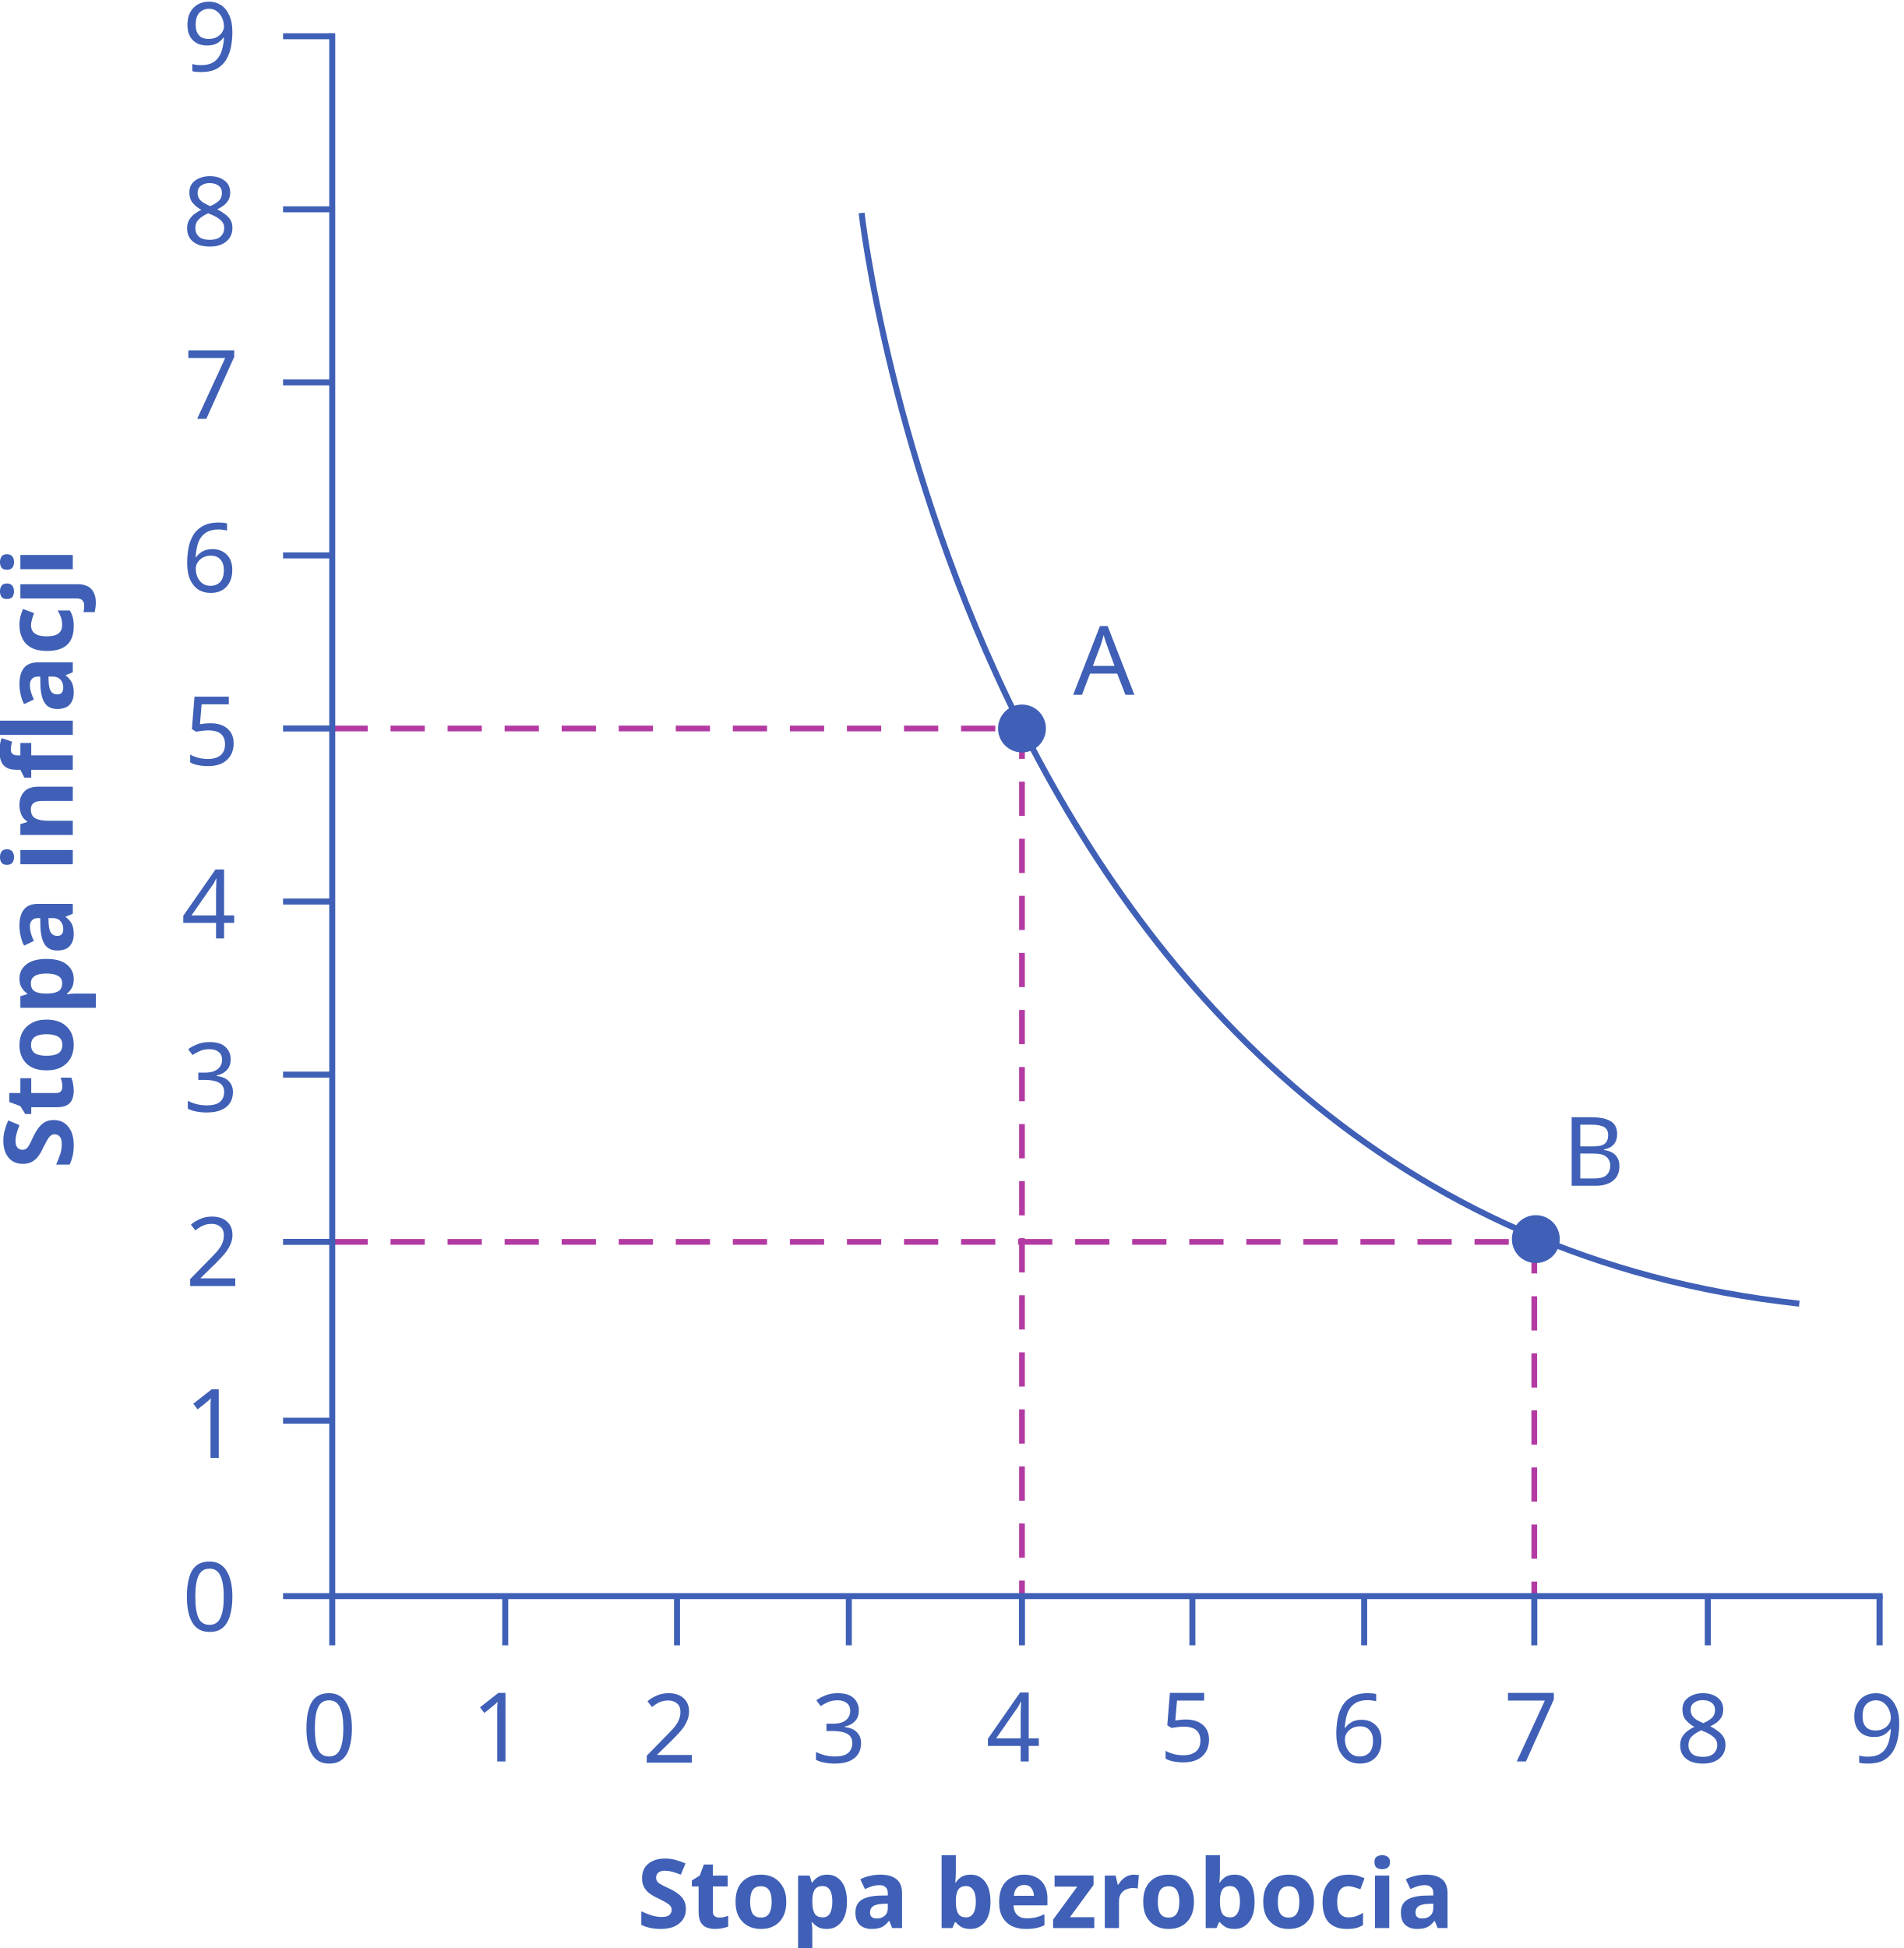
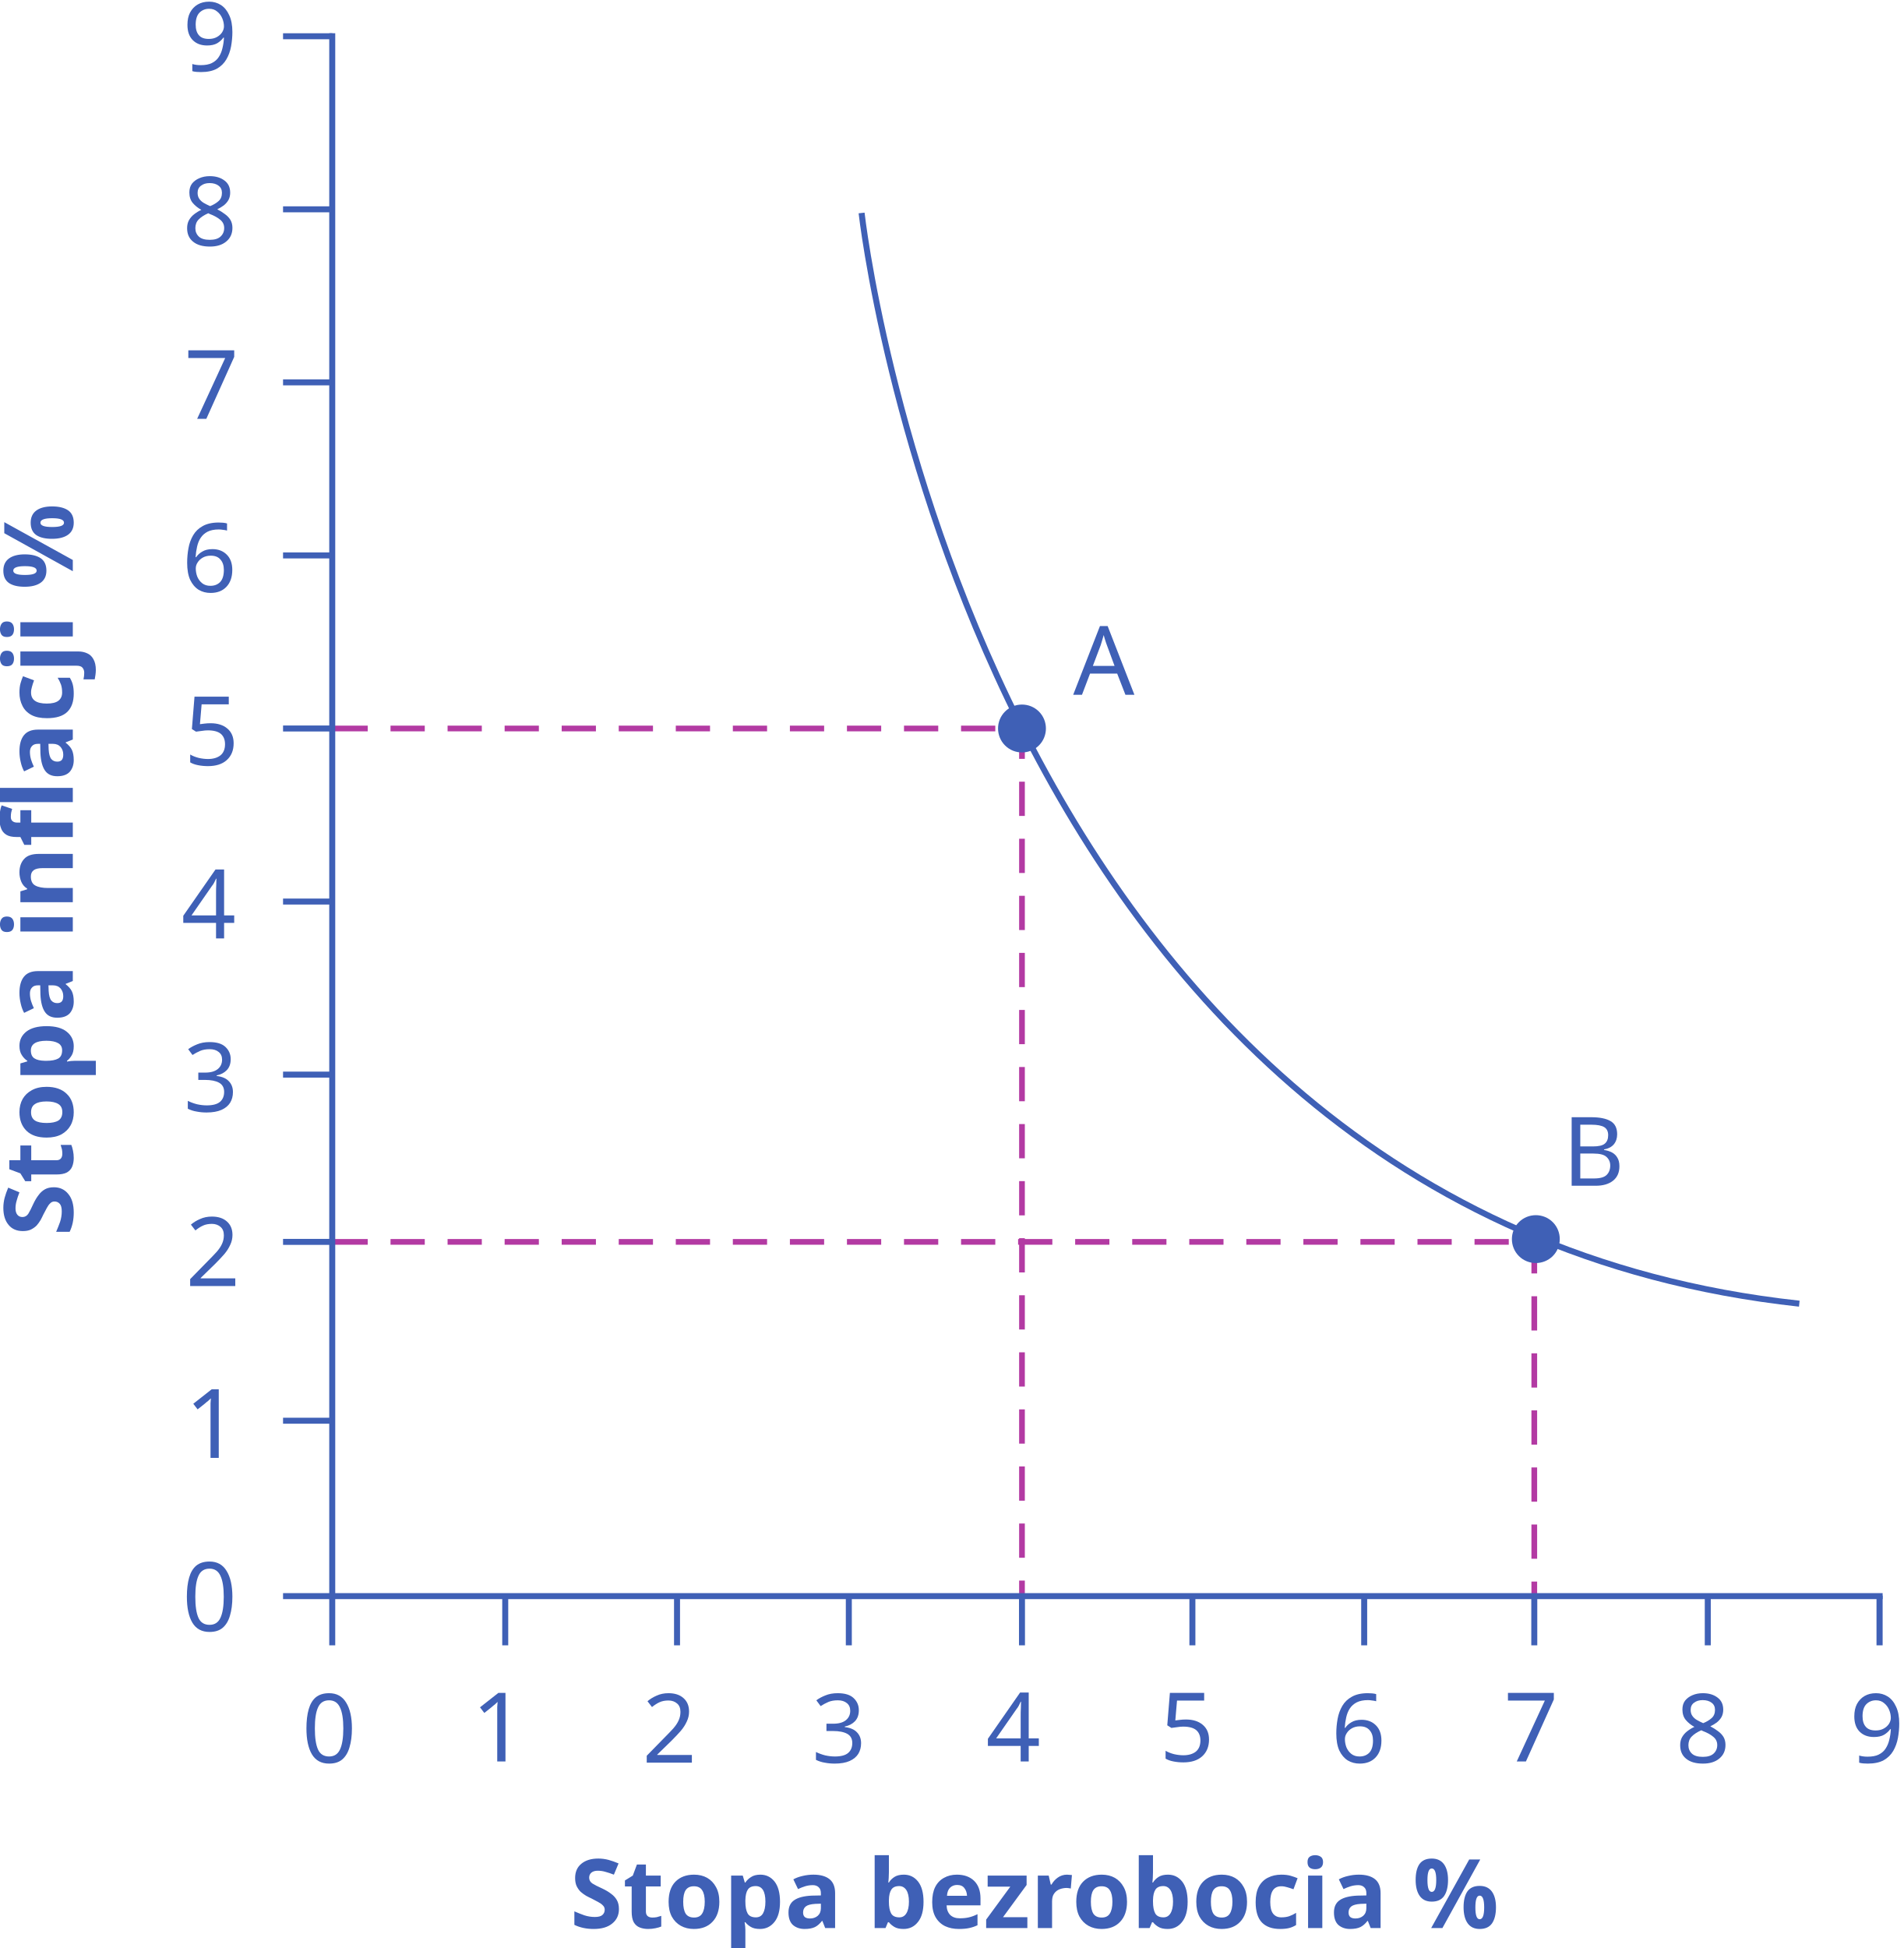
<svg xmlns="http://www.w3.org/2000/svg" version="1.1" id="svg19220" width="211.812" height="216.703" viewBox="0 0 211.812 216.703">
  <defs id="defs19224" />
  <g id="g19228" transform="matrix(1.333333,0,0,-1.333333,-2.706559,221.6534)">
-     <g id="g2615">
+     <g id="g1">
      <path d="m 29.858,105.46 h 57.455 V 33.156" style="fill:none;stroke:#b33aa3;stroke-width:0.476;stroke-linecap:butt;stroke-linejoin:miter;stroke-miterlimit:4;stroke-dasharray:2.857, 1.904;stroke-dashoffset:0;stroke-opacity:1" id="path19232" />
      <path d="M 29.858,62.626 H 130.064 v -29.553" style="fill:none;stroke:#b33aa3;stroke-width:0.476;stroke-linecap:butt;stroke-linejoin:miter;stroke-miterlimit:4;stroke-dasharray:2.857, 1.904;stroke-dashoffset:0;stroke-opacity:1" id="path19234" />
      <path d="m 130.064,32.931 v -3.965" style="fill:none;stroke:#3f60b6;stroke-width:0.5;stroke-linecap:butt;stroke-linejoin:miter;stroke-miterlimit:4;stroke-dasharray:none;stroke-opacity:1" id="path19256" />
      <path d="m 144.542,32.931 v -3.965" style="fill:none;stroke:#3f60b6;stroke-width:0.5;stroke-linecap:butt;stroke-linejoin:miter;stroke-miterlimit:4;stroke-dasharray:none;stroke-opacity:1" id="path19258" />
      <path d="M 158.878,33.116 V 28.966" style="fill:none;stroke:#3f60b6;stroke-width:0.512;stroke-linecap:butt;stroke-linejoin:miter;stroke-miterlimit:4;stroke-dasharray:none;stroke-opacity:1" id="path19260" />
      <path d="m 29.755,32.931 v -3.965" style="fill:none;stroke:#3f60b6;stroke-width:0.5;stroke-linecap:butt;stroke-linejoin:miter;stroke-miterlimit:4;stroke-dasharray:none;stroke-opacity:1" id="path19262" />
      <path d="m 87.313,32.931 v -3.965" style="fill:none;stroke:#3f60b6;stroke-width:0.5;stroke-linecap:butt;stroke-linejoin:miter;stroke-miterlimit:4;stroke-dasharray:none;stroke-opacity:1" id="path19264" />
      <path d="m 101.534,32.931 v -3.965" style="fill:none;stroke:#3f60b6;stroke-width:0.5;stroke-linecap:butt;stroke-linejoin:miter;stroke-miterlimit:4;stroke-dasharray:none;stroke-opacity:1" id="path19266" />
      <path d="m 44.191,32.931 v -3.965" style="fill:none;stroke:#3f60b6;stroke-width:0.5;stroke-linecap:butt;stroke-linejoin:miter;stroke-miterlimit:4;stroke-dasharray:none;stroke-opacity:1" id="path19268" />
      <path d="m 58.527,32.931 v -3.965" style="fill:none;stroke:#3f60b6;stroke-width:0.5;stroke-linecap:butt;stroke-linejoin:miter;stroke-miterlimit:4;stroke-dasharray:none;stroke-opacity:1" id="path19270" />
      <path d="m 72.863,32.931 v -3.965" style="fill:none;stroke:#3f60b6;stroke-width:0.5;stroke-linecap:butt;stroke-linejoin:miter;stroke-miterlimit:4;stroke-dasharray:none;stroke-opacity:1" id="path19272" />
      <path d="m 115.87,32.931 v -3.965" style="fill:none;stroke:#3f60b6;stroke-width:0.5;stroke-linecap:butt;stroke-linejoin:miter;stroke-miterlimit:4;stroke-dasharray:none;stroke-opacity:1" id="path19274" />
      <path d="m 25.65,148.776 h 4.116" style="fill:none;stroke:#3f60b6;stroke-width:0.5;stroke-linecap:butt;stroke-linejoin:miter;stroke-miterlimit:4;stroke-dasharray:none;stroke-opacity:1" id="path19294" />
      <path d="m 25.65,134.338 h 4.116" style="fill:none;stroke:#3f60b6;stroke-width:0.5;stroke-linecap:butt;stroke-linejoin:miter;stroke-miterlimit:4;stroke-dasharray:none;stroke-opacity:1" id="path19296" />
      <path d="m 25.65,119.899 h 4.116" style="fill:none;stroke:#3f60b6;stroke-width:0.5;stroke-linecap:butt;stroke-linejoin:miter;stroke-miterlimit:4;stroke-dasharray:none;stroke-opacity:1" id="path19298" />
      <path d="m 25.65,105.46 h 4.116" style="fill:none;stroke:#3f60b6;stroke-width:0.5;stroke-linecap:butt;stroke-linejoin:miter;stroke-miterlimit:4;stroke-dasharray:none;stroke-opacity:1" id="path19300" />
      <path d="m 25.65,91.021 h 4.116" style="fill:none;stroke:#3f60b6;stroke-width:0.5;stroke-linecap:butt;stroke-linejoin:miter;stroke-miterlimit:4;stroke-dasharray:none;stroke-opacity:1" id="path19302" />
      <path d="m 25.65,76.582 h 4.116" style="fill:none;stroke:#3f60b6;stroke-width:0.5;stroke-linecap:butt;stroke-linejoin:miter;stroke-miterlimit:4;stroke-dasharray:none;stroke-opacity:1" id="path19304" />
      <path d="m 25.65,62.626 h 4.116" style="fill:none;stroke:#3f60b6;stroke-width:0.5;stroke-linecap:butt;stroke-linejoin:miter;stroke-miterlimit:4;stroke-dasharray:none;stroke-opacity:1" id="path19306" />
      <path d="m 25.65,47.705 h 4.116" style="fill:none;stroke:#3f60b6;stroke-width:0.5;stroke-linecap:butt;stroke-linejoin:miter;stroke-miterlimit:4;stroke-dasharray:none;stroke-opacity:1" id="path19308" />
      <path d="m 25.65,163.215 h 4.116" style="fill:none;stroke:#3f60b6;stroke-width:0.5;stroke-linecap:butt;stroke-linejoin:miter;stroke-miterlimit:4;stroke-dasharray:none;stroke-opacity:1" id="path19316" />
      <path d="m 25.65,33.071 h 4.116" style="fill:none;stroke:#3f60b6;stroke-width:0.5;stroke-linecap:butt;stroke-linejoin:miter;stroke-miterlimit:4;stroke-dasharray:none;stroke-opacity:1" id="path19324" />
      <path d="m 73.929,148.471 c 0,0 9.25,-83.5 78.25,-91" style="fill:none;stroke:#3f60b6;stroke-width:0.5;stroke-linecap:butt;stroke-linejoin:miter;stroke-miterlimit:4;stroke-dasharray:none;stroke-opacity:1" id="path19326" />
      <path d="m 88.727,106.874 c 0.778,-0.778 0.778,-2.051 0,-2.828 -0.777,-0.778 -2.051,-0.778 -2.828,0 -0.778,0.777 -0.778,2.05 0,2.828 0.777,0.777 2.051,0.777 2.828,0" style="fill:#3f60b6;fill-opacity:1;fill-rule:nonzero;stroke:none;stroke-width:0.1" id="path19328" />
      <path d="m 131.608,64.272 c 0.777,-0.777 0.777,-2.051 0,-2.828 -0.778,-0.777 -2.051,-0.777 -2.829,0 -0.777,0.777 -0.777,2.051 0,2.828 0.778,0.777 2.051,0.777 2.829,0" style="fill:#3f60b6;fill-opacity:1;fill-rule:nonzero;stroke:none;stroke-width:0.1" id="path19330" />
      <path d="M 159.133,33.071 H 29.755 v 130.396" style="fill:none;stroke:#3f60b6;stroke-width:0.501;stroke-linecap:butt;stroke-linejoin:miter;stroke-miterlimit:4;stroke-dasharray:none;stroke-opacity:1" id="path19332" />
-       <text xml:space="preserve" transform="scale(1,-1)" style="font-variant:normal;font-weight:normal;font-size:8px;font-family:ArialMT;-inkscape-font-specification:ArialMT;writing-mode:lr-tb;fill:#3f60b6;fill-opacity:1;fill-rule:nonzero;stroke:none" id="text8085-3-06-4-0-2-76" x="55.172" y="-5.377">
-         <tspan id="tspan8083-2-2-30-6-6-73" x="55.172" y="-5.377" style="font-style:normal;font-variant:normal;font-weight:bold;font-stretch:normal;font-family:sans-serif;-inkscape-font-specification:'sans-serif Bold'">Stopa bezrobocia</tspan>
+       <text xml:space="preserve" transform="scale(1,-1)" style="font-variant:normal;font-weight:normal;font-size:8px;font-family:ArialMT;-inkscape-font-specification:ArialMT;writing-mode:lr-tb;fill:#3f60b6;fill-opacity:1;fill-rule:nonzero;stroke:none" id="text8085-3-06-4-0-2-76" x="49.584" y="-5.377">
+         <tspan id="tspan8083-2-2-30-6-6-73" x="49.584" y="-5.377" style="font-style:normal;font-variant:normal;font-weight:bold;font-stretch:normal;font-family:sans-serif;-inkscape-font-specification:'sans-serif Bold'">Stopa bezrobocia %</tspan>
      </text>
      <text xml:space="preserve" transform="scale(1,-1)" style="font-variant:normal;font-weight:normal;font-size:8px;font-family:ArialMT;-inkscape-font-specification:ArialMT;writing-mode:lr-tb;fill:#3f60b6;fill-opacity:1;fill-rule:nonzero;stroke:none" id="text8085-3-06-4-0-2-76-9-18-6" x="17.267" y="-160.303">
        <tspan id="tspan8083-2-2-30-6-6-73-8-96-05" x="17.267" y="-160.303" style="font-style:normal;font-variant:normal;font-weight:normal;font-stretch:normal;font-family:sans-serif;-inkscape-font-specification:sans-serif">9</tspan>
      </text>
      <text xml:space="preserve" transform="scale(1,-1)" style="font-variant:normal;font-weight:normal;font-size:8px;font-family:ArialMT;-inkscape-font-specification:ArialMT;writing-mode:lr-tb;fill:#3f60b6;fill-opacity:1;fill-rule:nonzero;stroke:none" id="text8085-3-06-4-0-2-76-9-18-6-14" x="17.252" y="-145.745">
        <tspan id="tspan8083-2-2-30-6-6-73-8-96-05-6" x="17.252" y="-145.745" style="font-style:normal;font-variant:normal;font-weight:normal;font-stretch:normal;font-family:sans-serif;-inkscape-font-specification:sans-serif">8</tspan>
      </text>
      <text xml:space="preserve" transform="scale(1,-1)" style="font-variant:normal;font-weight:normal;font-size:8px;font-family:ArialMT;-inkscape-font-specification:ArialMT;writing-mode:lr-tb;fill:#3f60b6;fill-opacity:1;fill-rule:nonzero;stroke:none" id="text8085-3-06-4-0-2-76-9-18-6-94" x="17.388" y="-131.293">
        <tspan id="tspan8083-2-2-30-6-6-73-8-96-05-22" x="17.388" y="-131.293" style="font-style:normal;font-variant:normal;font-weight:normal;font-stretch:normal;font-family:sans-serif;-inkscape-font-specification:sans-serif">7</tspan>
      </text>
      <text xml:space="preserve" transform="scale(1,-1)" style="font-variant:normal;font-weight:normal;font-size:8px;font-family:ArialMT;-inkscape-font-specification:ArialMT;writing-mode:lr-tb;fill:#3f60b6;fill-opacity:1;fill-rule:nonzero;stroke:none" id="text8085-3-06-4-0-2-76-9-18-6-6" x="17.209" y="-116.848">
        <tspan id="tspan8083-2-2-30-6-6-73-8-96-05-41" x="17.209" y="-116.848" style="font-style:normal;font-variant:normal;font-weight:normal;font-stretch:normal;font-family:sans-serif;-inkscape-font-specification:sans-serif">6</tspan>
      </text>
      <text xml:space="preserve" transform="scale(1,-1)" style="font-variant:normal;font-weight:normal;font-size:8px;font-family:ArialMT;-inkscape-font-specification:ArialMT;writing-mode:lr-tb;fill:#3f60b6;fill-opacity:1;fill-rule:nonzero;stroke:none" id="text8085-3-06-4-0-2-76-9-18-6-2" x="17.404" y="-102.396">
        <tspan id="tspan8083-2-2-30-6-6-73-8-96-05-8" x="17.404" y="-102.396" style="font-style:normal;font-variant:normal;font-weight:normal;font-stretch:normal;font-family:sans-serif;-inkscape-font-specification:sans-serif">5</tspan>
      </text>
      <text xml:space="preserve" transform="scale(1,-1)" style="font-variant:normal;font-weight:normal;font-size:8px;font-family:ArialMT;-inkscape-font-specification:ArialMT;writing-mode:lr-tb;fill:#3f60b6;fill-opacity:1;fill-rule:nonzero;stroke:none" id="text8085-3-06-4-0-2-76-9-18-6-8" x="17.154" y="-87.944">
        <tspan id="tspan8083-2-2-30-6-6-73-8-96-05-9" x="17.154" y="-87.944" style="font-style:normal;font-variant:normal;font-weight:normal;font-stretch:normal;font-family:sans-serif;-inkscape-font-specification:sans-serif">4</tspan>
      </text>
      <text xml:space="preserve" transform="scale(1,-1)" style="font-variant:normal;font-weight:normal;font-size:8px;font-family:ArialMT;-inkscape-font-specification:ArialMT;writing-mode:lr-tb;fill:#3f60b6;fill-opacity:1;fill-rule:nonzero;stroke:none" id="text8085-3-06-4-0-2-76-9-18-6-28" x="17.345" y="-73.499">
        <tspan id="tspan8083-2-2-30-6-6-73-8-96-05-88" x="17.345" y="-73.499" style="font-style:normal;font-variant:normal;font-weight:normal;font-stretch:normal;font-family:sans-serif;-inkscape-font-specification:sans-serif">3</tspan>
      </text>
      <text xml:space="preserve" transform="scale(1,-1)" style="font-variant:normal;font-weight:normal;font-size:8px;font-family:ArialMT;-inkscape-font-specification:ArialMT;writing-mode:lr-tb;fill:#3f60b6;fill-opacity:1;fill-rule:nonzero;stroke:none" id="text8085-3-06-4-0-2-76-9-18-6-68" x="17.506" y="-58.942">
        <tspan id="tspan8083-2-2-30-6-6-73-8-96-05-38" x="17.506" y="-58.942" style="font-style:normal;font-variant:normal;font-weight:normal;font-stretch:normal;font-family:sans-serif;-inkscape-font-specification:sans-serif">2</tspan>
      </text>
      <text xml:space="preserve" transform="scale(1,-1)" style="font-variant:normal;font-weight:normal;font-size:8px;font-family:ArialMT;-inkscape-font-specification:ArialMT;writing-mode:lr-tb;fill:#3f60b6;fill-opacity:1;fill-rule:nonzero;stroke:none" id="text8085-3-06-4-0-2-76-9-18-6-33" x="17.443" y="-44.603">
        <tspan id="tspan8083-2-2-30-6-6-73-8-96-05-380" x="17.443" y="-44.603" style="font-style:normal;font-variant:normal;font-weight:normal;font-stretch:normal;font-family:sans-serif;-inkscape-font-specification:sans-serif">1</tspan>
      </text>
      <text xml:space="preserve" transform="scale(1,-1)" style="font-variant:normal;font-weight:normal;font-size:8px;font-family:ArialMT;-inkscape-font-specification:ArialMT;writing-mode:lr-tb;fill:#3f60b6;fill-opacity:1;fill-rule:nonzero;stroke:none" id="text8085-3-06-4-0-2-76-9-18-6-47" x="17.236" y="-30.158">
        <tspan id="tspan8083-2-2-30-6-6-73-8-96-05-68" x="17.236" y="-30.158" style="font-style:normal;font-variant:normal;font-weight:normal;font-stretch:normal;font-family:sans-serif;-inkscape-font-specification:sans-serif">0</tspan>
      </text>
      <text xml:space="preserve" transform="scale(1,-1)" style="font-variant:normal;font-weight:normal;font-size:8px;font-family:ArialMT;-inkscape-font-specification:ArialMT;writing-mode:lr-tb;fill:#3f60b6;fill-opacity:1;fill-rule:nonzero;stroke:none" id="text8085-3-06-4-0-2-76-9-18-6-90" x="156.362" y="-19.173">
        <tspan id="tspan8083-2-2-30-6-6-73-8-96-05-687" x="156.362" y="-19.173" style="font-style:normal;font-variant:normal;font-weight:normal;font-stretch:normal;font-family:sans-serif;-inkscape-font-specification:sans-serif">9</tspan>
      </text>
      <text xml:space="preserve" transform="scale(1,-1)" style="font-variant:normal;font-weight:normal;font-size:8px;font-family:ArialMT;-inkscape-font-specification:ArialMT;writing-mode:lr-tb;fill:#3f60b6;fill-opacity:1;fill-rule:nonzero;stroke:none" id="text8085-3-06-4-0-2-76-9-18-6-14-9" x="141.847" y="-19.173">
        <tspan id="tspan8083-2-2-30-6-6-73-8-96-05-6-0" x="141.847" y="-19.173" style="font-style:normal;font-variant:normal;font-weight:normal;font-stretch:normal;font-family:sans-serif;-inkscape-font-specification:sans-serif">8</tspan>
      </text>
      <text xml:space="preserve" transform="scale(1,-1)" style="font-variant:normal;font-weight:normal;font-size:8px;font-family:ArialMT;-inkscape-font-specification:ArialMT;writing-mode:lr-tb;fill:#3f60b6;fill-opacity:1;fill-rule:nonzero;stroke:none" id="text8085-3-06-4-0-2-76-9-18-6-94-3" x="127.509" y="-19.278">
        <tspan id="tspan8083-2-2-30-6-6-73-8-96-05-22-3" x="127.509" y="-19.278" style="font-style:normal;font-variant:normal;font-weight:normal;font-stretch:normal;font-family:sans-serif;-inkscape-font-specification:sans-serif">7</tspan>
      </text>
      <text xml:space="preserve" transform="scale(1,-1)" style="font-variant:normal;font-weight:normal;font-size:8px;font-family:ArialMT;-inkscape-font-specification:ArialMT;writing-mode:lr-tb;fill:#3f60b6;fill-opacity:1;fill-rule:nonzero;stroke:none" id="text8085-3-06-4-0-2-76-9-18-6-6-3" x="113.104" y="-19.173">
        <tspan id="tspan8083-2-2-30-6-6-73-8-96-05-41-7" x="113.104" y="-19.173" style="font-style:normal;font-variant:normal;font-weight:normal;font-stretch:normal;font-family:sans-serif;-inkscape-font-specification:sans-serif">6</tspan>
      </text>
      <text xml:space="preserve" transform="scale(1,-1)" style="font-variant:normal;font-weight:normal;font-size:8px;font-family:ArialMT;-inkscape-font-specification:ArialMT;writing-mode:lr-tb;fill:#3f60b6;fill-opacity:1;fill-rule:nonzero;stroke:none" id="text8085-3-06-4-0-2-76-9-18-6-2-3" x="98.796" y="-19.278">
        <tspan id="tspan8083-2-2-30-6-6-73-8-96-05-8-2" x="98.796" y="-19.278" style="font-style:normal;font-variant:normal;font-weight:normal;font-stretch:normal;font-family:sans-serif;-inkscape-font-specification:sans-serif">5</tspan>
      </text>
      <text xml:space="preserve" transform="scale(1,-1)" style="font-variant:normal;font-weight:normal;font-size:8px;font-family:ArialMT;-inkscape-font-specification:ArialMT;writing-mode:lr-tb;fill:#3f60b6;fill-opacity:1;fill-rule:nonzero;stroke:none" id="text8085-3-06-4-0-2-76-9-18-6-8-6" x="84.297" y="-19.278">
        <tspan id="tspan8083-2-2-30-6-6-73-8-96-05-9-5" x="84.297" y="-19.278" style="font-style:normal;font-variant:normal;font-weight:normal;font-stretch:normal;font-family:sans-serif;-inkscape-font-specification:sans-serif">4</tspan>
      </text>
      <text xml:space="preserve" transform="scale(1,-1)" style="font-variant:normal;font-weight:normal;font-size:8px;font-family:ArialMT;-inkscape-font-specification:ArialMT;writing-mode:lr-tb;fill:#3f60b6;fill-opacity:1;fill-rule:nonzero;stroke:none" id="text8085-3-06-4-0-2-76-9-18-6-28-2" x="69.763" y="-19.173">
        <tspan id="tspan8083-2-2-30-6-6-73-8-96-05-88-6" x="69.763" y="-19.173" style="font-style:normal;font-variant:normal;font-weight:normal;font-stretch:normal;font-family:sans-serif;-inkscape-font-specification:sans-serif">3</tspan>
      </text>
      <text xml:space="preserve" transform="scale(1,-1)" style="font-variant:normal;font-weight:normal;font-size:8px;font-family:ArialMT;-inkscape-font-specification:ArialMT;writing-mode:lr-tb;fill:#3f60b6;fill-opacity:1;fill-rule:nonzero;stroke:none" id="text8085-3-06-4-0-2-76-9-18-6-68-5" x="55.608" y="-19.173">
        <tspan id="tspan8083-2-2-30-6-6-73-8-96-05-38-8" x="55.608" y="-19.173" style="font-style:normal;font-variant:normal;font-weight:normal;font-stretch:normal;font-family:sans-serif;-inkscape-font-specification:sans-serif">2</tspan>
      </text>
      <text xml:space="preserve" transform="scale(1,-1)" style="font-variant:normal;font-weight:normal;font-size:8px;font-family:ArialMT;-inkscape-font-specification:ArialMT;writing-mode:lr-tb;fill:#3f60b6;fill-opacity:1;fill-rule:nonzero;stroke:none" id="text8085-3-06-4-0-2-76-9-18-6-33-7" x="41.367" y="-19.278">
        <tspan id="tspan8083-2-2-30-6-6-73-8-96-05-380-9" x="41.367" y="-19.278" style="font-style:normal;font-variant:normal;font-weight:normal;font-stretch:normal;font-family:sans-serif;-inkscape-font-specification:sans-serif">1</tspan>
      </text>
      <text xml:space="preserve" transform="scale(1,-1)" style="font-variant:normal;font-weight:normal;font-size:8px;font-family:ArialMT;-inkscape-font-specification:ArialMT;writing-mode:lr-tb;fill:#3f60b6;fill-opacity:1;fill-rule:nonzero;stroke:none" id="text8085-3-06-4-0-2-76-9-18-6-47-6" x="27.212" y="-19.173">
        <tspan id="tspan8083-2-2-30-6-6-73-8-96-05-68-0" x="27.212" y="-19.173" style="font-style:normal;font-variant:normal;font-weight:normal;font-stretch:normal;font-family:sans-serif;-inkscape-font-specification:sans-serif">0</tspan>
      </text>
      <text xml:space="preserve" transform="scale(1,-1)" style="font-variant:normal;font-weight:normal;font-size:8px;font-family:ArialMT;-inkscape-font-specification:ArialMT;writing-mode:lr-tb;fill:#3f60b6;fill-opacity:1;fill-rule:nonzero;stroke:none" id="text8085-3-06-4-0-2-76-9-18-6-1" x="132.404" y="-67.307">
        <tspan id="tspan8083-2-2-30-6-6-73-8-96-05-7" x="132.404" y="-67.307" style="font-style:normal;font-variant:normal;font-weight:normal;font-stretch:normal;font-family:sans-serif;-inkscape-font-specification:sans-serif">B</tspan>
      </text>
      <text xml:space="preserve" transform="scale(1,-1)" style="font-variant:normal;font-weight:normal;font-size:8px;font-family:ArialMT;-inkscape-font-specification:ArialMT;writing-mode:lr-tb;fill:#3f60b6;fill-opacity:1;fill-rule:nonzero;stroke:none" id="text8085-3-06-4-0-2-76-9-18-6-4" x="91.584" y="-108.271">
        <tspan id="tspan8083-2-2-30-6-6-73-8-96-05-3" x="91.584" y="-108.271" style="font-style:normal;font-variant:normal;font-weight:normal;font-stretch:normal;font-family:sans-serif;-inkscape-font-specification:sans-serif">A</tspan>
      </text>
-       <text xml:space="preserve" transform="matrix(0,1,1,0,0,0)" style="font-variant:normal;font-weight:normal;font-size:8px;font-family:ArialMT;-inkscape-font-specification:ArialMT;writing-mode:lr-tb;fill:#3f60b6;fill-opacity:1;fill-rule:nonzero;stroke:none" id="text8085-3-06-4-0-2-6-6" x="68.7" y="8.108">
-         <tspan id="tspan8083-2-2-30-6-6-43-5" x="68.7" y="8.108" style="font-style:normal;font-variant:normal;font-weight:bold;font-stretch:normal;font-family:sans-serif;-inkscape-font-specification:'sans-serif Bold'">Stopa inflacji</tspan>
+       <text xml:space="preserve" transform="matrix(0,1,1,0,0,0)" style="font-variant:normal;font-weight:normal;font-size:8px;font-family:ArialMT;-inkscape-font-specification:ArialMT;writing-mode:lr-tb;fill:#3f60b6;fill-opacity:1;fill-rule:nonzero;stroke:none" id="text8085-3-06-4-0-2-6-6" x="63.091" y="8.108">
+         <tspan id="tspan8083-2-2-30-6-6-43-5" x="63.091" y="8.108" style="font-style:normal;font-variant:normal;font-weight:bold;font-stretch:normal;font-family:sans-serif;-inkscape-font-specification:'sans-serif Bold'">Stopa inflacji %</tspan>
      </text>
    </g>
  </g>
</svg>
